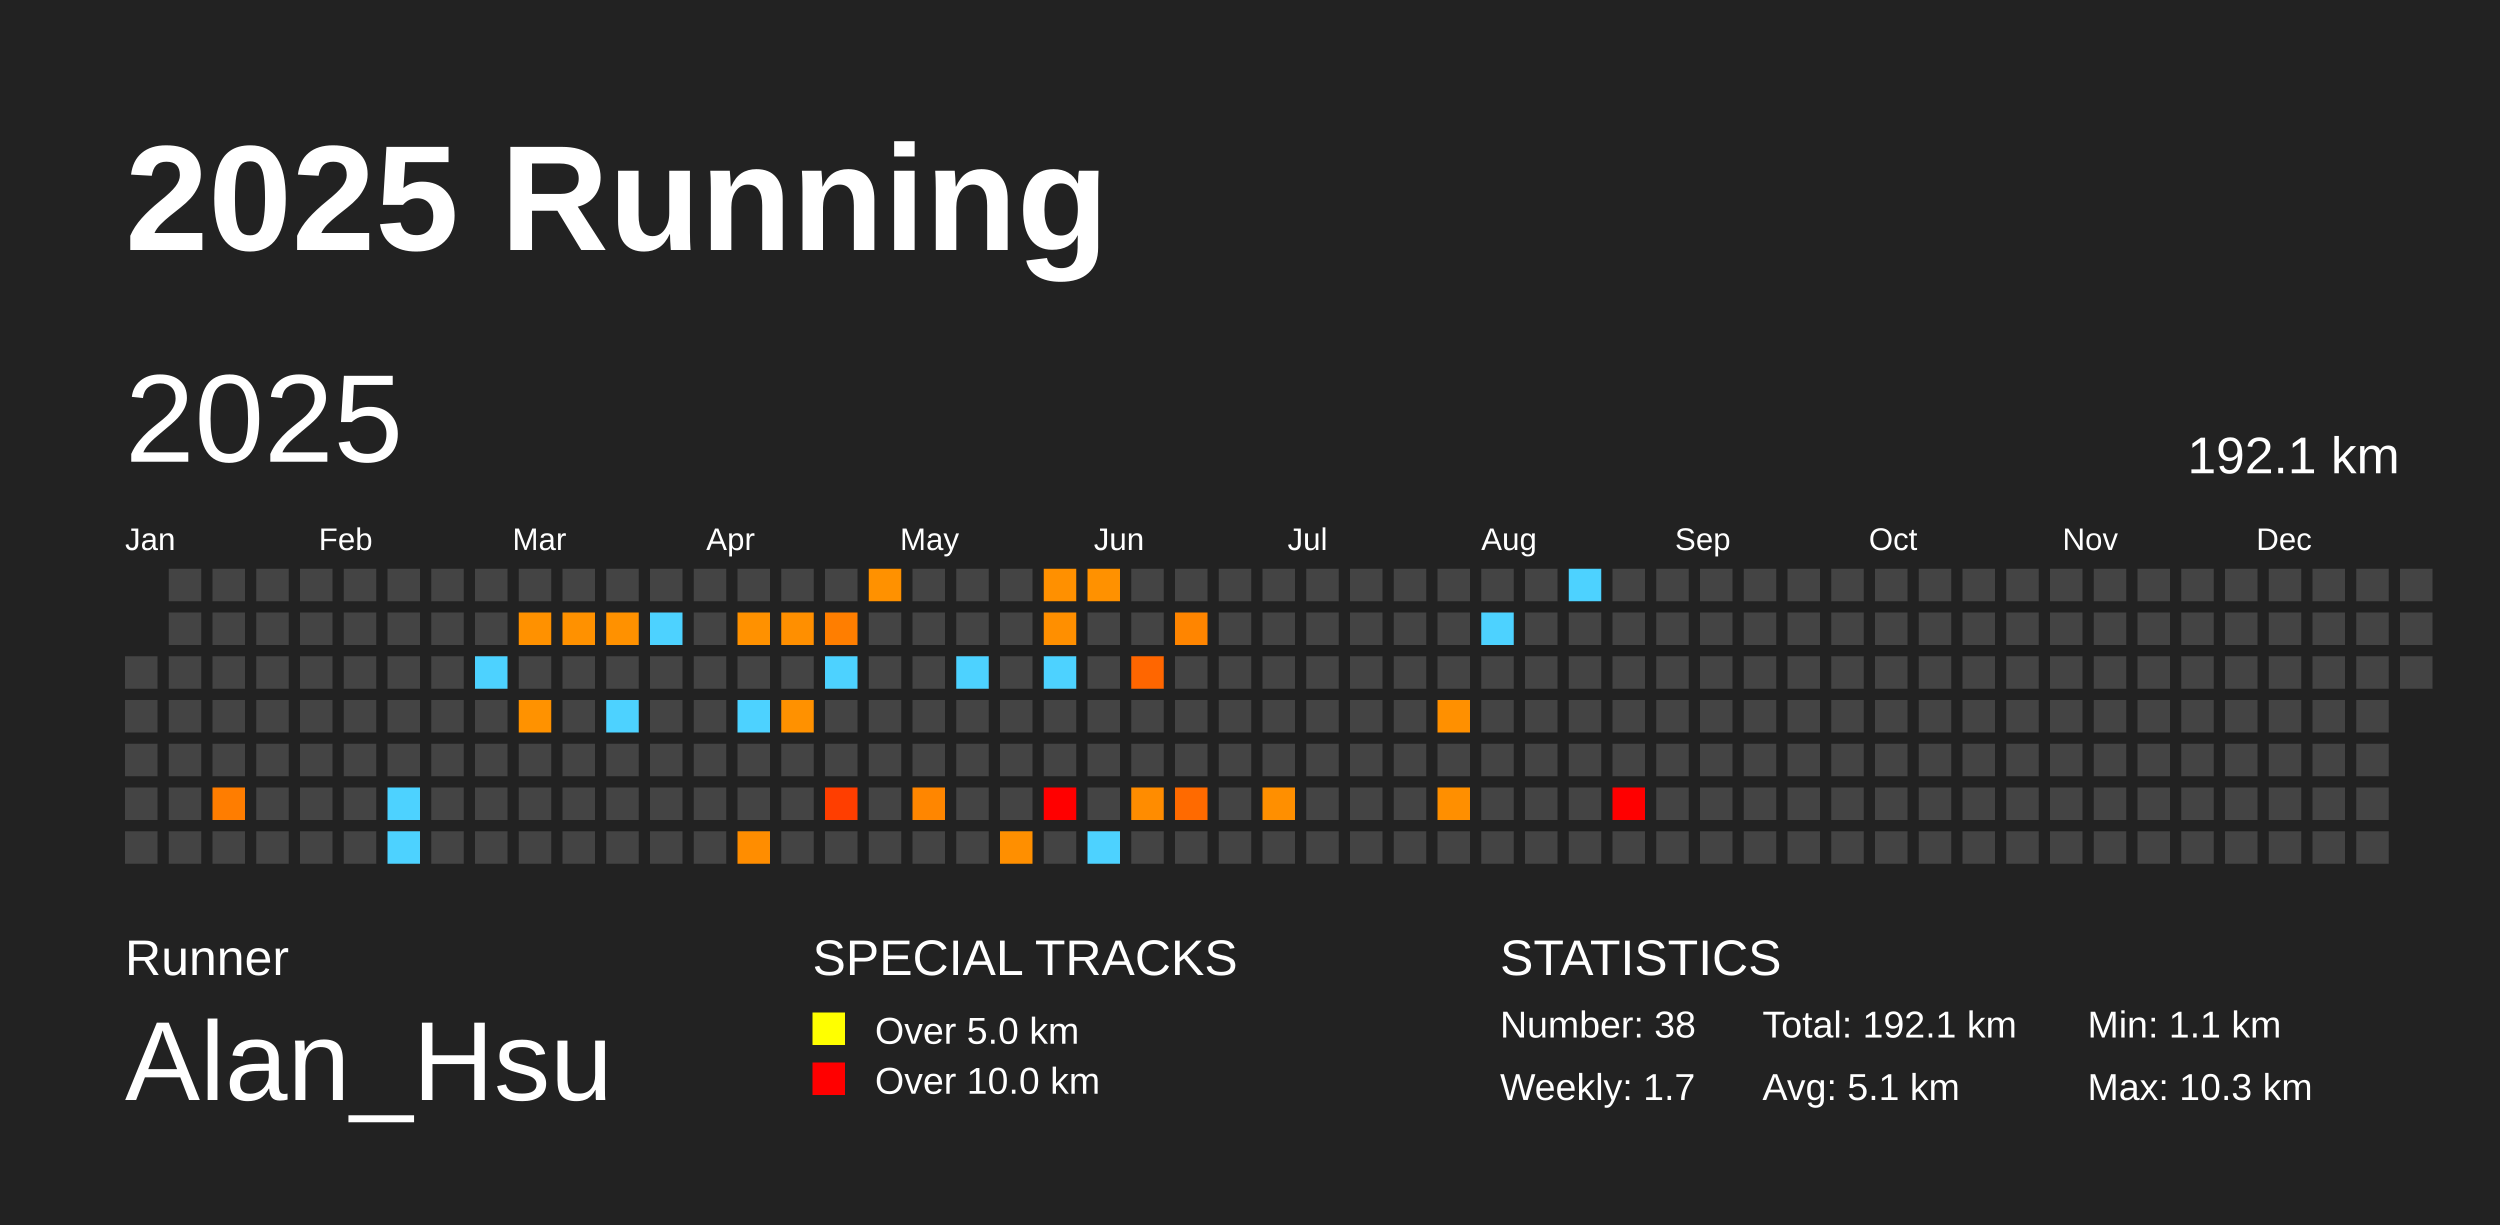
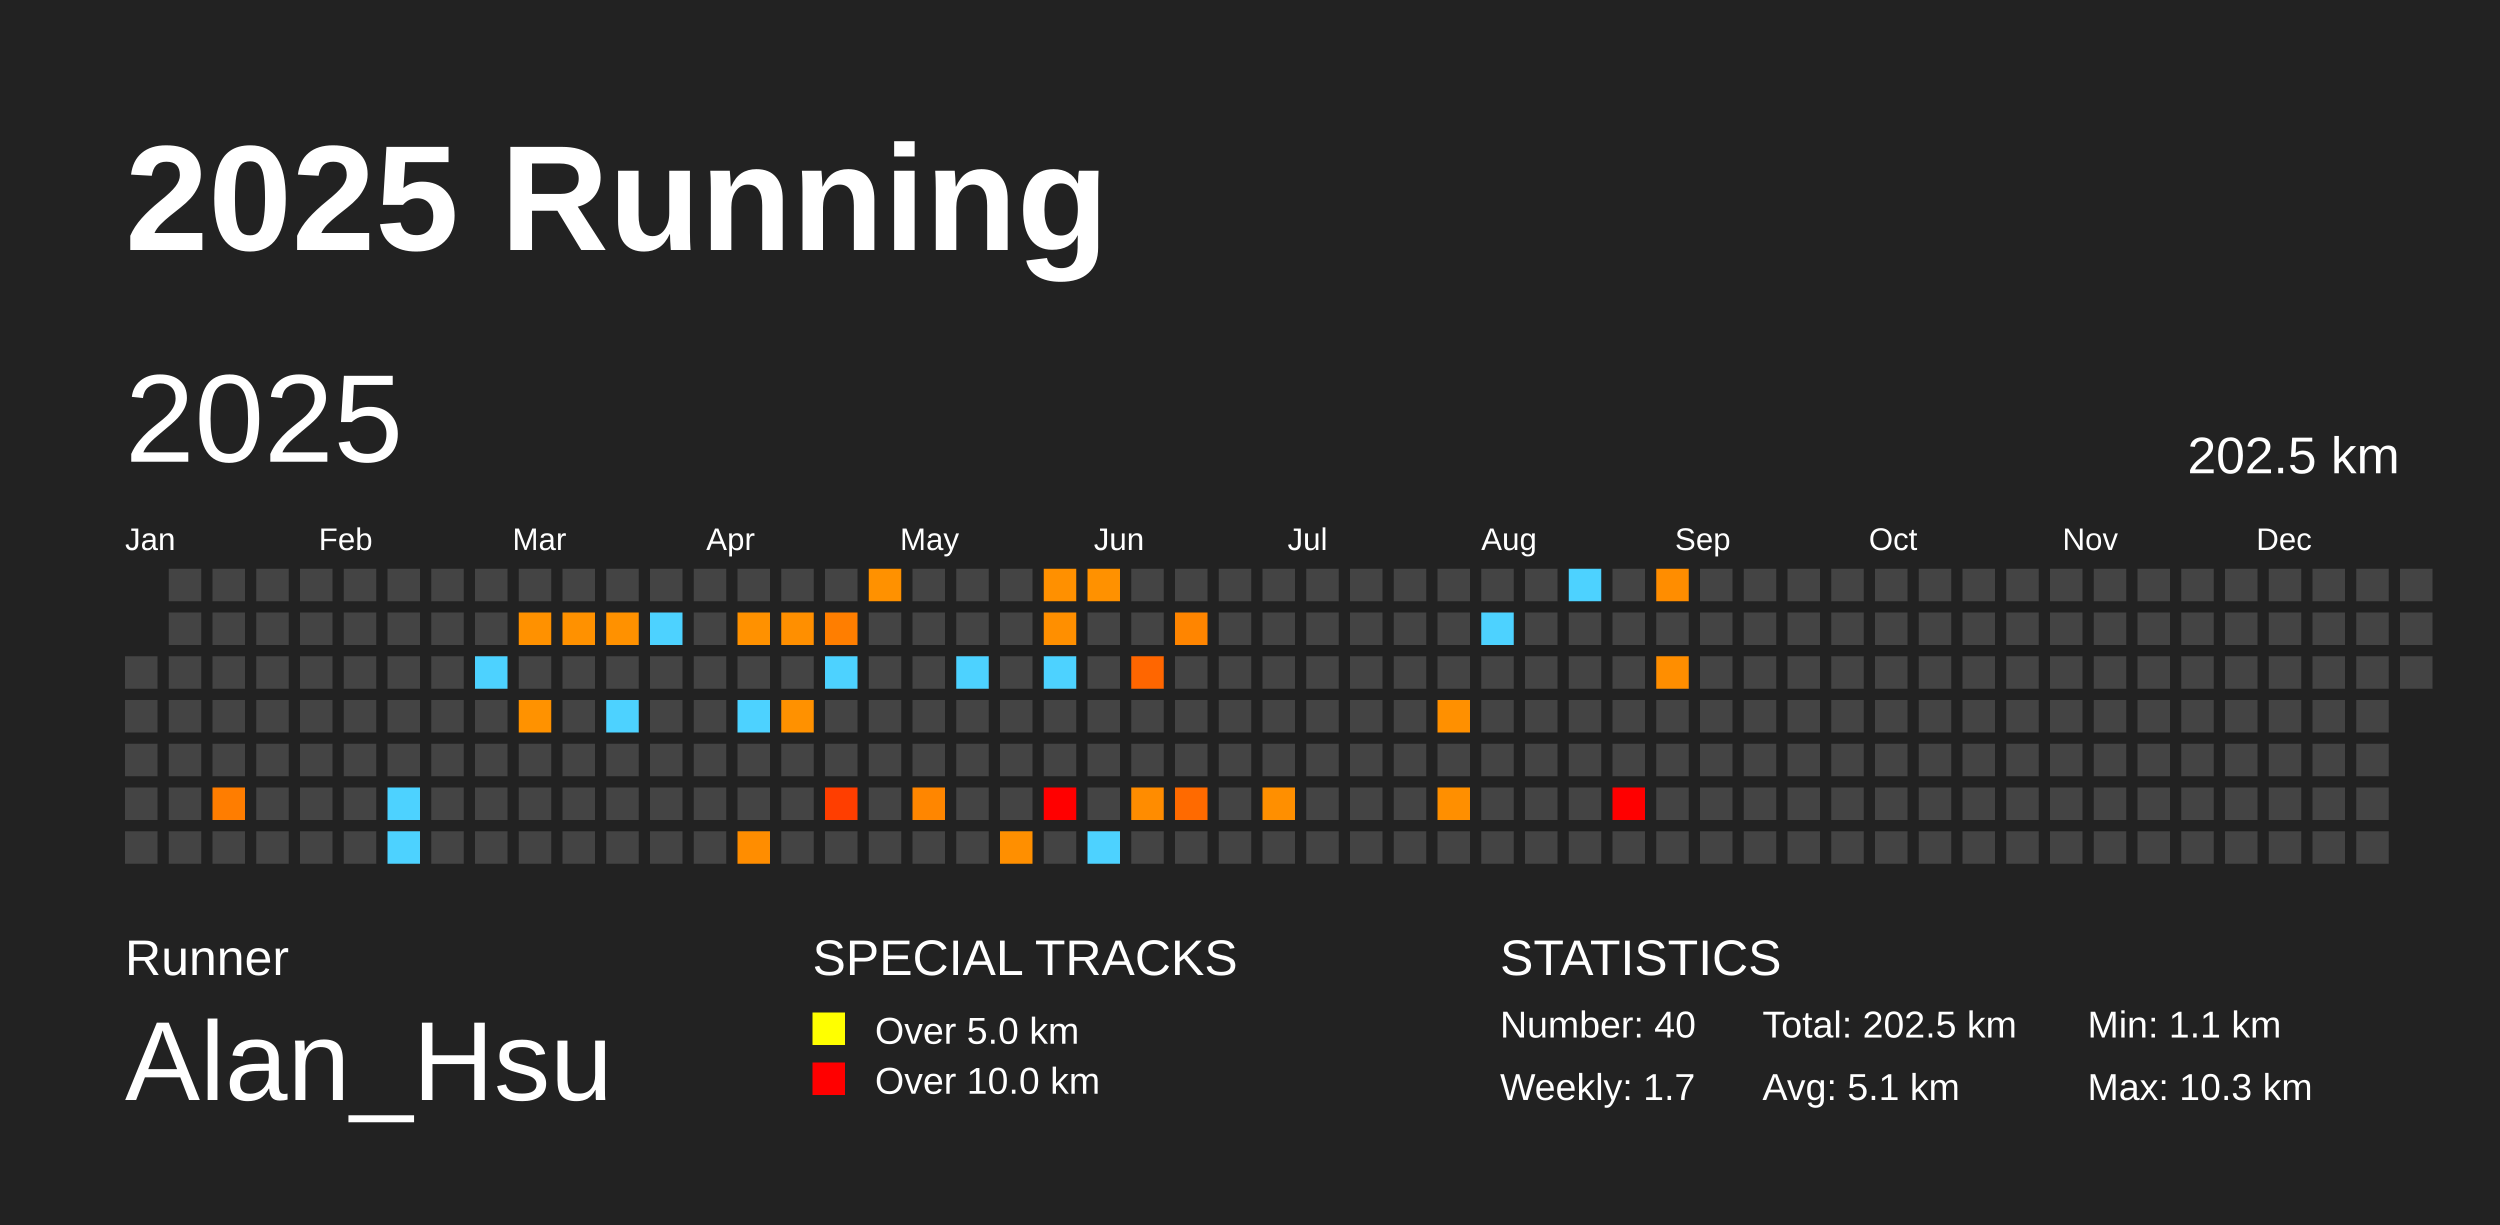
<svg xmlns="http://www.w3.org/2000/svg" baseProfile="full" height="98mm" version="1.1" viewBox="0,0,200,98" width="200mm">
  <defs />
  <rect fill="#222222" height="98" width="200" x="0" y="0" />
  <text fill="#FFFFFF" style="font-size:12px; font-family:Arial; font-weight:bold;" x="10" y="20">2025 Running</text>
  <text fill="#FFFFFF" style="font-size:4px; font-family:Arial" x="10" y="78">Runner</text>
  <text fill="#FFFFFF" style="font-size:9px; font-family:Arial" x="10" y="88">Alan_Hsu</text>
  <text fill="#FFFFFF" style="font-size:4px; font-family:Arial" x="65" y="78">SPECIAL TRACKS</text>
  <rect fill="yellow" height="2.6" width="2.6" x="65" y="81" />
  <text fill="#FFFFFF" style="font-size:3px; font-family:Arial" x="70" y="83.5">Over 5.0 km</text>
  <rect fill="red" height="2.6" width="2.6" x="65" y="85" />
  <text fill="#FFFFFF" style="font-size:3px; font-family:Arial" x="70" y="87.5">Over 10.0 km</text>
  <text fill="#FFFFFF" style="font-size:4px; font-family:Arial" x="120" y="78">STATISTICS</text>
-   <text fill="#FFFFFF" style="font-size:3px; font-family:Arial" x="120" y="83">Number: 38</text>
+   <text fill="#FFFFFF" style="font-size:3px; font-family:Arial" x="120" y="83">Number: 40</text>
  <text fill="#FFFFFF" style="font-size:3px; font-family:Arial" x="120" y="88">Weekly: 1.7</text>
-   <text fill="#FFFFFF" style="font-size:3px; font-family:Arial" x="141" y="83">Total: 192.1 km</text>
+   <text fill="#FFFFFF" style="font-size:3px; font-family:Arial" x="141" y="83">Total: 202.5 km</text>
  <text fill="#FFFFFF" style="font-size:3px; font-family:Arial" x="141" y="88">Avg: 5.1 km</text>
  <text fill="#FFFFFF" style="font-size:3px; font-family:Arial" x="167" y="83">Min: 1.1 km</text>
  <text fill="#FFFFFF" style="font-size:3px; font-family:Arial" x="167" y="88">Max: 10.3 km</text>
  <text dominant-baseline="hanging" fill="#FFFFFF" style="font-size:10.0px; font-family:Arial;" x="10" y="30">2025</text>
-   <text dominant-baseline="hanging" fill="#FFFFFF" style="font-size:4.125px; font-family:Arial;" x="175" y="35">192.1 km</text>
+   <text dominant-baseline="hanging" fill="#FFFFFF" style="font-size:4.125px; font-family:Arial;" x="175" y="35">202.5 km</text>
  <text fill="#FFFFFF" style="font-size:2.5px; font-family:Arial" x="10.0" y="44">Jan</text>
  <text fill="#FFFFFF" style="font-size:2.5px; font-family:Arial" x="25.5" y="44">Feb</text>
  <text fill="#FFFFFF" style="font-size:2.5px; font-family:Arial" x="41.0" y="44">Mar</text>
  <text fill="#FFFFFF" style="font-size:2.5px; font-family:Arial" x="56.5" y="44">Apr</text>
  <text fill="#FFFFFF" style="font-size:2.5px; font-family:Arial" x="72.0" y="44">May</text>
  <text fill="#FFFFFF" style="font-size:2.5px; font-family:Arial" x="87.5" y="44">Jun</text>
  <text fill="#FFFFFF" style="font-size:2.5px; font-family:Arial" x="103.0" y="44">Jul</text>
  <text fill="#FFFFFF" style="font-size:2.5px; font-family:Arial" x="118.5" y="44">Aug</text>
  <text fill="#FFFFFF" style="font-size:2.5px; font-family:Arial" x="134.0" y="44">Sep</text>
  <text fill="#FFFFFF" style="font-size:2.5px; font-family:Arial" x="149.5" y="44">Oct</text>
  <text fill="#FFFFFF" style="font-size:2.5px; font-family:Arial" x="165.0" y="44">Nov</text>
  <text fill="#FFFFFF" style="font-size:2.5px; font-family:Arial" x="180.5" y="44">Dec</text>
  <rect fill="#444444" height="2.6" width="2.6" x="10.0" y="52.5" />
  <rect fill="#444444" height="2.6" width="2.6" x="10.0" y="56.0" />
  <rect fill="#444444" height="2.6" width="2.6" x="10.0" y="59.5" />
  <rect fill="#444444" height="2.6" width="2.6" x="10.0" y="63.0" />
  <rect fill="#444444" height="2.6" width="2.6" x="10.0" y="66.5" />
  <rect fill="#444444" height="2.6" width="2.6" x="13.5" y="45.5" />
  <rect fill="#444444" height="2.6" width="2.6" x="13.5" y="49.0" />
  <rect fill="#444444" height="2.6" width="2.6" x="13.5" y="52.5" />
  <rect fill="#444444" height="2.6" width="2.6" x="13.5" y="56.0" />
  <rect fill="#444444" height="2.6" width="2.6" x="13.5" y="59.5" />
  <rect fill="#444444" height="2.6" width="2.6" x="13.5" y="63.0" />
  <rect fill="#444444" height="2.6" width="2.6" x="13.5" y="66.5" />
  <rect fill="#444444" height="2.6" width="2.6" x="17.0" y="45.5" />
  <rect fill="#444444" height="2.6" width="2.6" x="17.0" y="49.0" />
  <rect fill="#444444" height="2.6" width="2.6" x="17.0" y="52.5" />
  <rect fill="#444444" height="2.6" width="2.6" x="17.0" y="56.0" />
  <rect fill="#444444" height="2.6" width="2.6" x="17.0" y="59.5" />
  <rect fill="#ff7d00" height="2.6" width="2.6" x="17.0" y="63.0" />
  <rect fill="#444444" height="2.6" width="2.6" x="17.0" y="66.5" />
  <rect fill="#444444" height="2.6" width="2.6" x="20.5" y="45.5" />
  <rect fill="#444444" height="2.6" width="2.6" x="20.5" y="49.0" />
  <rect fill="#444444" height="2.6" width="2.6" x="20.5" y="52.5" />
  <rect fill="#444444" height="2.6" width="2.6" x="20.5" y="56.0" />
  <rect fill="#444444" height="2.6" width="2.6" x="20.5" y="59.5" />
  <rect fill="#444444" height="2.6" width="2.6" x="20.5" y="63.0" />
  <rect fill="#444444" height="2.6" width="2.6" x="20.5" y="66.5" />
  <rect fill="#444444" height="2.6" width="2.6" x="24.0" y="45.5" />
  <rect fill="#444444" height="2.6" width="2.6" x="24.0" y="49.0" />
  <rect fill="#444444" height="2.6" width="2.6" x="24.0" y="52.5" />
  <rect fill="#444444" height="2.6" width="2.6" x="24.0" y="56.0" />
  <rect fill="#444444" height="2.6" width="2.6" x="24.0" y="59.5" />
  <rect fill="#444444" height="2.6" width="2.6" x="24.0" y="63.0" />
  <rect fill="#444444" height="2.6" width="2.6" x="24.0" y="66.5" />
  <rect fill="#444444" height="2.6" width="2.6" x="27.5" y="45.5" />
  <rect fill="#444444" height="2.6" width="2.6" x="27.5" y="49.0" />
  <rect fill="#444444" height="2.6" width="2.6" x="27.5" y="52.5" />
  <rect fill="#444444" height="2.6" width="2.6" x="27.5" y="56.0" />
  <rect fill="#444444" height="2.6" width="2.6" x="27.5" y="59.5" />
  <rect fill="#444444" height="2.6" width="2.6" x="27.5" y="63.0" />
  <rect fill="#444444" height="2.6" width="2.6" x="27.5" y="66.5" />
  <rect fill="#444444" height="2.6" width="2.6" x="31.0" y="45.5" />
  <rect fill="#444444" height="2.6" width="2.6" x="31.0" y="49.0" />
  <rect fill="#444444" height="2.6" width="2.6" x="31.0" y="52.5" />
  <rect fill="#444444" height="2.6" width="2.6" x="31.0" y="56.0" />
  <rect fill="#444444" height="2.6" width="2.6" x="31.0" y="59.5" />
  <rect fill="#4dd2ff" height="2.6" width="2.6" x="31.0" y="63.0" />
  <rect fill="#4dd2ff" height="2.6" width="2.6" x="31.0" y="66.5" />
  <rect fill="#444444" height="2.6" width="2.6" x="34.5" y="45.5" />
  <rect fill="#444444" height="2.6" width="2.6" x="34.5" y="49.0" />
  <rect fill="#444444" height="2.6" width="2.6" x="34.5" y="52.5" />
  <rect fill="#444444" height="2.6" width="2.6" x="34.5" y="56.0" />
  <rect fill="#444444" height="2.6" width="2.6" x="34.5" y="59.5" />
  <rect fill="#444444" height="2.6" width="2.6" x="34.5" y="63.0" />
  <rect fill="#444444" height="2.6" width="2.6" x="34.5" y="66.5" />
  <rect fill="#444444" height="2.6" width="2.6" x="38.0" y="45.5" />
  <rect fill="#444444" height="2.6" width="2.6" x="38.0" y="49.0" />
  <rect fill="#4dd2ff" height="2.6" width="2.6" x="38.0" y="52.5" />
  <rect fill="#444444" height="2.6" width="2.6" x="38.0" y="56.0" />
  <rect fill="#444444" height="2.6" width="2.6" x="38.0" y="59.5" />
  <rect fill="#444444" height="2.6" width="2.6" x="38.0" y="63.0" />
  <rect fill="#444444" height="2.6" width="2.6" x="38.0" y="66.5" />
  <rect fill="#444444" height="2.6" width="2.6" x="41.5" y="45.5" />
  <rect fill="#ff9100" height="2.6" width="2.6" x="41.5" y="49.0" />
  <rect fill="#444444" height="2.6" width="2.6" x="41.5" y="52.5" />
  <rect fill="#ff9200" height="2.6" width="2.6" x="41.5" y="56.0" />
  <rect fill="#444444" height="2.6" width="2.6" x="41.5" y="59.5" />
  <rect fill="#444444" height="2.6" width="2.6" x="41.5" y="63.0" />
  <rect fill="#444444" height="2.6" width="2.6" x="41.5" y="66.5" />
  <rect fill="#444444" height="2.6" width="2.6" x="45.0" y="45.5" />
  <rect fill="#ff9100" height="2.6" width="2.6" x="45.0" y="49.0" />
  <rect fill="#444444" height="2.6" width="2.6" x="45.0" y="52.5" />
  <rect fill="#444444" height="2.6" width="2.6" x="45.0" y="56.0" />
  <rect fill="#444444" height="2.6" width="2.6" x="45.0" y="59.5" />
  <rect fill="#444444" height="2.6" width="2.6" x="45.0" y="63.0" />
  <rect fill="#444444" height="2.6" width="2.6" x="45.0" y="66.5" />
  <rect fill="#444444" height="2.6" width="2.6" x="48.5" y="45.5" />
  <rect fill="#ff9100" height="2.6" width="2.6" x="48.5" y="49.0" />
  <rect fill="#444444" height="2.6" width="2.6" x="48.5" y="52.5" />
  <rect fill="#4dd2ff" height="2.6" width="2.6" x="48.5" y="56.0" />
  <rect fill="#444444" height="2.6" width="2.6" x="48.5" y="59.5" />
  <rect fill="#444444" height="2.6" width="2.6" x="48.5" y="63.0" />
  <rect fill="#444444" height="2.6" width="2.6" x="48.5" y="66.5" />
  <rect fill="#444444" height="2.6" width="2.6" x="52.0" y="45.5" />
  <rect fill="#4dd2ff" height="2.6" width="2.6" x="52.0" y="49.0" />
  <rect fill="#444444" height="2.6" width="2.6" x="52.0" y="52.5" />
  <rect fill="#444444" height="2.6" width="2.6" x="52.0" y="56.0" />
  <rect fill="#444444" height="2.6" width="2.6" x="52.0" y="59.5" />
  <rect fill="#444444" height="2.6" width="2.6" x="52.0" y="63.0" />
  <rect fill="#444444" height="2.6" width="2.6" x="52.0" y="66.5" />
  <rect fill="#444444" height="2.6" width="2.6" x="55.5" y="45.5" />
  <rect fill="#444444" height="2.6" width="2.6" x="55.5" y="49.0" />
  <rect fill="#444444" height="2.6" width="2.6" x="55.5" y="52.5" />
  <rect fill="#444444" height="2.6" width="2.6" x="55.5" y="56.0" />
  <rect fill="#444444" height="2.6" width="2.6" x="55.5" y="59.5" />
  <rect fill="#444444" height="2.6" width="2.6" x="55.5" y="63.0" />
  <rect fill="#444444" height="2.6" width="2.6" x="55.5" y="66.5" />
  <rect fill="#444444" height="2.6" width="2.6" x="59.0" y="45.5" />
  <rect fill="#ff9100" height="2.6" width="2.6" x="59.0" y="49.0" />
  <rect fill="#444444" height="2.6" width="2.6" x="59.0" y="52.5" />
  <rect fill="#4dd2ff" height="2.6" width="2.6" x="59.0" y="56.0" />
  <rect fill="#444444" height="2.6" width="2.6" x="59.0" y="59.5" />
  <rect fill="#444444" height="2.6" width="2.6" x="59.0" y="63.0" />
  <rect fill="#ff8d00" height="2.6" width="2.6" x="59.0" y="66.5" />
  <rect fill="#444444" height="2.6" width="2.6" x="62.5" y="45.5" />
  <rect fill="#ff8f00" height="2.6" width="2.6" x="62.5" y="49.0" />
  <rect fill="#444444" height="2.6" width="2.6" x="62.5" y="52.5" />
  <rect fill="#ff9100" height="2.6" width="2.6" x="62.5" y="56.0" />
  <rect fill="#444444" height="2.6" width="2.6" x="62.5" y="59.5" />
  <rect fill="#444444" height="2.6" width="2.6" x="62.5" y="63.0" />
  <rect fill="#444444" height="2.6" width="2.6" x="62.5" y="66.5" />
  <rect fill="#444444" height="2.6" width="2.6" x="66.0" y="45.5" />
  <rect fill="#ff7e00" height="2.6" width="2.6" x="66.0" y="49.0" />
  <rect fill="#4dd2ff" height="2.6" width="2.6" x="66.0" y="52.5" />
  <rect fill="#444444" height="2.6" width="2.6" x="66.0" y="56.0" />
  <rect fill="#444444" height="2.6" width="2.6" x="66.0" y="59.5" />
  <rect fill="#ff3e00" height="2.6" width="2.6" x="66.0" y="63.0" />
  <rect fill="#444444" height="2.6" width="2.6" x="66.0" y="66.5" />
  <rect fill="#ff9100" height="2.6" width="2.6" x="69.5" y="45.5" />
  <rect fill="#444444" height="2.6" width="2.6" x="69.5" y="49.0" />
  <rect fill="#444444" height="2.6" width="2.6" x="69.5" y="52.5" />
  <rect fill="#444444" height="2.6" width="2.6" x="69.5" y="56.0" />
  <rect fill="#444444" height="2.6" width="2.6" x="69.5" y="59.5" />
  <rect fill="#444444" height="2.6" width="2.6" x="69.5" y="63.0" />
  <rect fill="#444444" height="2.6" width="2.6" x="69.5" y="66.5" />
  <rect fill="#444444" height="2.6" width="2.6" x="73.0" y="45.5" />
  <rect fill="#444444" height="2.6" width="2.6" x="73.0" y="49.0" />
  <rect fill="#444444" height="2.6" width="2.6" x="73.0" y="52.5" />
  <rect fill="#444444" height="2.6" width="2.6" x="73.0" y="56.0" />
  <rect fill="#444444" height="2.6" width="2.6" x="73.0" y="59.5" />
  <rect fill="#ff8600" height="2.6" width="2.6" x="73.0" y="63.0" />
  <rect fill="#444444" height="2.6" width="2.6" x="73.0" y="66.5" />
  <rect fill="#444444" height="2.6" width="2.6" x="76.5" y="45.5" />
  <rect fill="#444444" height="2.6" width="2.6" x="76.5" y="49.0" />
  <rect fill="#4dd2ff" height="2.6" width="2.6" x="76.5" y="52.5" />
  <rect fill="#444444" height="2.6" width="2.6" x="76.5" y="56.0" />
  <rect fill="#444444" height="2.6" width="2.6" x="76.5" y="59.5" />
  <rect fill="#444444" height="2.6" width="2.6" x="76.5" y="63.0" />
  <rect fill="#444444" height="2.6" width="2.6" x="76.5" y="66.5" />
  <rect fill="#444444" height="2.6" width="2.6" x="80.0" y="45.5" />
  <rect fill="#444444" height="2.6" width="2.6" x="80.0" y="49.0" />
  <rect fill="#444444" height="2.6" width="2.6" x="80.0" y="52.5" />
  <rect fill="#444444" height="2.6" width="2.6" x="80.0" y="56.0" />
  <rect fill="#444444" height="2.6" width="2.6" x="80.0" y="59.5" />
  <rect fill="#444444" height="2.6" width="2.6" x="80.0" y="63.0" />
  <rect fill="#ff8f00" height="2.6" width="2.6" x="80.0" y="66.5" />
  <rect fill="#ff9000" height="2.6" width="2.6" x="83.5" y="45.5" />
  <rect fill="#ff8f00" height="2.6" width="2.6" x="83.5" y="49.0" />
  <rect fill="#4dd2ff" height="2.6" width="2.6" x="83.5" y="52.5" />
  <rect fill="#444444" height="2.6" width="2.6" x="83.5" y="56.0" />
  <rect fill="#444444" height="2.6" width="2.6" x="83.5" y="59.5" />
  <rect fill="red" height="2.6" width="2.6" x="83.5" y="63.0" />
  <rect fill="#444444" height="2.6" width="2.6" x="83.5" y="66.5" />
  <rect fill="#ff9100" height="2.6" width="2.6" x="87.0" y="45.5" />
  <rect fill="#444444" height="2.6" width="2.6" x="87.0" y="49.0" />
  <rect fill="#444444" height="2.6" width="2.6" x="87.0" y="52.5" />
  <rect fill="#444444" height="2.6" width="2.6" x="87.0" y="56.0" />
  <rect fill="#444444" height="2.6" width="2.6" x="87.0" y="59.5" />
  <rect fill="#444444" height="2.6" width="2.6" x="87.0" y="63.0" />
  <rect fill="#4dd2ff" height="2.6" width="2.6" x="87.0" y="66.5" />
  <rect fill="#444444" height="2.6" width="2.6" x="90.5" y="45.5" />
  <rect fill="#444444" height="2.6" width="2.6" x="90.5" y="49.0" />
  <rect fill="#ff6600" height="2.6" width="2.6" x="90.5" y="52.5" />
  <rect fill="#444444" height="2.6" width="2.6" x="90.5" y="56.0" />
  <rect fill="#444444" height="2.6" width="2.6" x="90.5" y="59.5" />
  <rect fill="#ff8c00" height="2.6" width="2.6" x="90.5" y="63.0" />
  <rect fill="#444444" height="2.6" width="2.6" x="90.5" y="66.5" />
  <rect fill="#444444" height="2.6" width="2.6" x="94.0" y="45.5" />
  <rect fill="#ff8500" height="2.6" width="2.6" x="94.0" y="49.0" />
  <rect fill="#444444" height="2.6" width="2.6" x="94.0" y="52.5" />
  <rect fill="#444444" height="2.6" width="2.6" x="94.0" y="56.0" />
  <rect fill="#444444" height="2.6" width="2.6" x="94.0" y="59.5" />
  <rect fill="#ff6a00" height="2.6" width="2.6" x="94.0" y="63.0" />
  <rect fill="#444444" height="2.6" width="2.6" x="94.0" y="66.5" />
  <rect fill="#444444" height="2.6" width="2.6" x="97.5" y="45.5" />
  <rect fill="#444444" height="2.6" width="2.6" x="97.5" y="49.0" />
  <rect fill="#444444" height="2.6" width="2.6" x="97.5" y="52.5" />
  <rect fill="#444444" height="2.6" width="2.6" x="97.5" y="56.0" />
  <rect fill="#444444" height="2.6" width="2.6" x="97.5" y="59.5" />
  <rect fill="#444444" height="2.6" width="2.6" x="97.5" y="63.0" />
  <rect fill="#444444" height="2.6" width="2.6" x="97.5" y="66.5" />
  <rect fill="#444444" height="2.6" width="2.6" x="101.0" y="45.5" />
  <rect fill="#444444" height="2.6" width="2.6" x="101.0" y="49.0" />
  <rect fill="#444444" height="2.6" width="2.6" x="101.0" y="52.5" />
  <rect fill="#444444" height="2.6" width="2.6" x="101.0" y="56.0" />
  <rect fill="#444444" height="2.6" width="2.6" x="101.0" y="59.5" />
  <rect fill="#ff8f00" height="2.6" width="2.6" x="101.0" y="63.0" />
  <rect fill="#444444" height="2.6" width="2.6" x="101.0" y="66.5" />
  <rect fill="#444444" height="2.6" width="2.6" x="104.5" y="45.5" />
  <rect fill="#444444" height="2.6" width="2.6" x="104.5" y="49.0" />
  <rect fill="#444444" height="2.6" width="2.6" x="104.5" y="52.5" />
  <rect fill="#444444" height="2.6" width="2.6" x="104.5" y="56.0" />
  <rect fill="#444444" height="2.6" width="2.6" x="104.5" y="59.5" />
  <rect fill="#444444" height="2.6" width="2.6" x="104.5" y="63.0" />
  <rect fill="#444444" height="2.6" width="2.6" x="104.5" y="66.5" />
  <rect fill="#444444" height="2.6" width="2.6" x="108.0" y="45.5" />
  <rect fill="#444444" height="2.6" width="2.6" x="108.0" y="49.0" />
  <rect fill="#444444" height="2.6" width="2.6" x="108.0" y="52.5" />
  <rect fill="#444444" height="2.6" width="2.6" x="108.0" y="56.0" />
  <rect fill="#444444" height="2.6" width="2.6" x="108.0" y="59.5" />
  <rect fill="#444444" height="2.6" width="2.6" x="108.0" y="63.0" />
  <rect fill="#444444" height="2.6" width="2.6" x="108.0" y="66.5" />
  <rect fill="#444444" height="2.6" width="2.6" x="111.5" y="45.5" />
  <rect fill="#444444" height="2.6" width="2.6" x="111.5" y="49.0" />
  <rect fill="#444444" height="2.6" width="2.6" x="111.5" y="52.5" />
  <rect fill="#444444" height="2.6" width="2.6" x="111.5" y="56.0" />
  <rect fill="#444444" height="2.6" width="2.6" x="111.5" y="59.5" />
  <rect fill="#444444" height="2.6" width="2.6" x="111.5" y="63.0" />
  <rect fill="#444444" height="2.6" width="2.6" x="111.5" y="66.5" />
  <rect fill="#444444" height="2.6" width="2.6" x="115.0" y="45.5" />
  <rect fill="#444444" height="2.6" width="2.6" x="115.0" y="49.0" />
  <rect fill="#444444" height="2.6" width="2.6" x="115.0" y="52.5" />
  <rect fill="#ff9000" height="2.6" width="2.6" x="115.0" y="56.0" />
  <rect fill="#444444" height="2.6" width="2.6" x="115.0" y="59.5" />
  <rect fill="#ff8f00" height="2.6" width="2.6" x="115.0" y="63.0" />
  <rect fill="#444444" height="2.6" width="2.6" x="115.0" y="66.5" />
  <rect fill="#444444" height="2.6" width="2.6" x="118.5" y="45.5" />
  <rect fill="#4dd2ff" height="2.6" width="2.6" x="118.5" y="49.0" />
  <rect fill="#444444" height="2.6" width="2.6" x="118.5" y="52.5" />
  <rect fill="#444444" height="2.6" width="2.6" x="118.5" y="56.0" />
  <rect fill="#444444" height="2.6" width="2.6" x="118.5" y="59.5" />
  <rect fill="#444444" height="2.6" width="2.6" x="118.5" y="63.0" />
  <rect fill="#444444" height="2.6" width="2.6" x="118.5" y="66.5" />
  <rect fill="#444444" height="2.6" width="2.6" x="122.0" y="45.5" />
  <rect fill="#444444" height="2.6" width="2.6" x="122.0" y="49.0" />
  <rect fill="#444444" height="2.6" width="2.6" x="122.0" y="52.5" />
  <rect fill="#444444" height="2.6" width="2.6" x="122.0" y="56.0" />
  <rect fill="#444444" height="2.6" width="2.6" x="122.0" y="59.5" />
  <rect fill="#444444" height="2.6" width="2.6" x="122.0" y="63.0" />
  <rect fill="#444444" height="2.6" width="2.6" x="122.0" y="66.5" />
  <rect fill="#4dd2ff" height="2.6" width="2.6" x="125.5" y="45.5" />
  <rect fill="#444444" height="2.6" width="2.6" x="125.5" y="49.0" />
  <rect fill="#444444" height="2.6" width="2.6" x="125.5" y="52.5" />
  <rect fill="#444444" height="2.6" width="2.6" x="125.5" y="56.0" />
  <rect fill="#444444" height="2.6" width="2.6" x="125.5" y="59.5" />
  <rect fill="#444444" height="2.6" width="2.6" x="125.5" y="63.0" />
  <rect fill="#444444" height="2.6" width="2.6" x="125.5" y="66.5" />
  <rect fill="#444444" height="2.6" width="2.6" x="129.0" y="45.5" />
  <rect fill="#444444" height="2.6" width="2.6" x="129.0" y="49.0" />
  <rect fill="#444444" height="2.6" width="2.6" x="129.0" y="52.5" />
  <rect fill="#444444" height="2.6" width="2.6" x="129.0" y="56.0" />
  <rect fill="#444444" height="2.6" width="2.6" x="129.0" y="59.5" />
  <rect fill="red" height="2.6" width="2.6" x="129.0" y="63.0" />
  <rect fill="#444444" height="2.6" width="2.6" x="129.0" y="66.5" />
-   <rect fill="#444444" height="2.6" width="2.6" x="132.5" y="45.5" />
+   <rect fill="#ff8d00" height="2.6" width="2.6" x="132.5" y="45.5" />
  <rect fill="#444444" height="2.6" width="2.6" x="132.5" y="49.0" />
-   <rect fill="#444444" height="2.6" width="2.6" x="132.5" y="52.5" />
+   <rect fill="#ff8e00" height="2.6" width="2.6" x="132.5" y="52.5" />
  <rect fill="#444444" height="2.6" width="2.6" x="132.5" y="56.0" />
  <rect fill="#444444" height="2.6" width="2.6" x="132.5" y="59.5" />
  <rect fill="#444444" height="2.6" width="2.6" x="132.5" y="63.0" />
  <rect fill="#444444" height="2.6" width="2.6" x="132.5" y="66.5" />
  <rect fill="#444444" height="2.6" width="2.6" x="136.0" y="45.5" />
  <rect fill="#444444" height="2.6" width="2.6" x="136.0" y="49.0" />
  <rect fill="#444444" height="2.6" width="2.6" x="136.0" y="52.5" />
  <rect fill="#444444" height="2.6" width="2.6" x="136.0" y="56.0" />
  <rect fill="#444444" height="2.6" width="2.6" x="136.0" y="59.5" />
  <rect fill="#444444" height="2.6" width="2.6" x="136.0" y="63.0" />
  <rect fill="#444444" height="2.6" width="2.6" x="136.0" y="66.5" />
  <rect fill="#444444" height="2.6" width="2.6" x="139.5" y="45.5" />
  <rect fill="#444444" height="2.6" width="2.6" x="139.5" y="49.0" />
  <rect fill="#444444" height="2.6" width="2.6" x="139.5" y="52.5" />
  <rect fill="#444444" height="2.6" width="2.6" x="139.5" y="56.0" />
  <rect fill="#444444" height="2.6" width="2.6" x="139.5" y="59.5" />
  <rect fill="#444444" height="2.6" width="2.6" x="139.5" y="63.0" />
  <rect fill="#444444" height="2.6" width="2.6" x="139.5" y="66.5" />
  <rect fill="#444444" height="2.6" width="2.6" x="143.0" y="45.5" />
  <rect fill="#444444" height="2.6" width="2.6" x="143.0" y="49.0" />
  <rect fill="#444444" height="2.6" width="2.6" x="143.0" y="52.5" />
  <rect fill="#444444" height="2.6" width="2.6" x="143.0" y="56.0" />
  <rect fill="#444444" height="2.6" width="2.6" x="143.0" y="59.5" />
  <rect fill="#444444" height="2.6" width="2.6" x="143.0" y="63.0" />
  <rect fill="#444444" height="2.6" width="2.6" x="143.0" y="66.5" />
  <rect fill="#444444" height="2.6" width="2.6" x="146.5" y="45.5" />
  <rect fill="#444444" height="2.6" width="2.6" x="146.5" y="49.0" />
  <rect fill="#444444" height="2.6" width="2.6" x="146.5" y="52.5" />
  <rect fill="#444444" height="2.6" width="2.6" x="146.5" y="56.0" />
  <rect fill="#444444" height="2.6" width="2.6" x="146.5" y="59.5" />
  <rect fill="#444444" height="2.6" width="2.6" x="146.5" y="63.0" />
  <rect fill="#444444" height="2.6" width="2.6" x="146.5" y="66.5" />
  <rect fill="#444444" height="2.6" width="2.6" x="150.0" y="45.5" />
  <rect fill="#444444" height="2.6" width="2.6" x="150.0" y="49.0" />
  <rect fill="#444444" height="2.6" width="2.6" x="150.0" y="52.5" />
  <rect fill="#444444" height="2.6" width="2.6" x="150.0" y="56.0" />
  <rect fill="#444444" height="2.6" width="2.6" x="150.0" y="59.5" />
  <rect fill="#444444" height="2.6" width="2.6" x="150.0" y="63.0" />
  <rect fill="#444444" height="2.6" width="2.6" x="150.0" y="66.5" />
  <rect fill="#444444" height="2.6" width="2.6" x="153.5" y="45.5" />
  <rect fill="#444444" height="2.6" width="2.6" x="153.5" y="49.0" />
  <rect fill="#444444" height="2.6" width="2.6" x="153.5" y="52.5" />
  <rect fill="#444444" height="2.6" width="2.6" x="153.5" y="56.0" />
  <rect fill="#444444" height="2.6" width="2.6" x="153.5" y="59.5" />
  <rect fill="#444444" height="2.6" width="2.6" x="153.5" y="63.0" />
  <rect fill="#444444" height="2.6" width="2.6" x="153.5" y="66.5" />
  <rect fill="#444444" height="2.6" width="2.6" x="157.0" y="45.5" />
  <rect fill="#444444" height="2.6" width="2.6" x="157.0" y="49.0" />
  <rect fill="#444444" height="2.6" width="2.6" x="157.0" y="52.5" />
  <rect fill="#444444" height="2.6" width="2.6" x="157.0" y="56.0" />
  <rect fill="#444444" height="2.6" width="2.6" x="157.0" y="59.5" />
  <rect fill="#444444" height="2.6" width="2.6" x="157.0" y="63.0" />
  <rect fill="#444444" height="2.6" width="2.6" x="157.0" y="66.5" />
  <rect fill="#444444" height="2.6" width="2.6" x="160.5" y="45.5" />
  <rect fill="#444444" height="2.6" width="2.6" x="160.5" y="49.0" />
  <rect fill="#444444" height="2.6" width="2.6" x="160.5" y="52.5" />
  <rect fill="#444444" height="2.6" width="2.6" x="160.5" y="56.0" />
  <rect fill="#444444" height="2.6" width="2.6" x="160.5" y="59.5" />
  <rect fill="#444444" height="2.6" width="2.6" x="160.5" y="63.0" />
  <rect fill="#444444" height="2.6" width="2.6" x="160.5" y="66.5" />
  <rect fill="#444444" height="2.6" width="2.6" x="164.0" y="45.5" />
  <rect fill="#444444" height="2.6" width="2.6" x="164.0" y="49.0" />
  <rect fill="#444444" height="2.6" width="2.6" x="164.0" y="52.5" />
  <rect fill="#444444" height="2.6" width="2.6" x="164.0" y="56.0" />
  <rect fill="#444444" height="2.6" width="2.6" x="164.0" y="59.5" />
  <rect fill="#444444" height="2.6" width="2.6" x="164.0" y="63.0" />
  <rect fill="#444444" height="2.6" width="2.6" x="164.0" y="66.5" />
  <rect fill="#444444" height="2.6" width="2.6" x="167.5" y="45.5" />
  <rect fill="#444444" height="2.6" width="2.6" x="167.5" y="49.0" />
  <rect fill="#444444" height="2.6" width="2.6" x="167.5" y="52.5" />
  <rect fill="#444444" height="2.6" width="2.6" x="167.5" y="56.0" />
  <rect fill="#444444" height="2.6" width="2.6" x="167.5" y="59.5" />
  <rect fill="#444444" height="2.6" width="2.6" x="167.5" y="63.0" />
  <rect fill="#444444" height="2.6" width="2.6" x="167.5" y="66.5" />
  <rect fill="#444444" height="2.6" width="2.6" x="171.0" y="45.5" />
  <rect fill="#444444" height="2.6" width="2.6" x="171.0" y="49.0" />
  <rect fill="#444444" height="2.6" width="2.6" x="171.0" y="52.5" />
  <rect fill="#444444" height="2.6" width="2.6" x="171.0" y="56.0" />
  <rect fill="#444444" height="2.6" width="2.6" x="171.0" y="59.5" />
  <rect fill="#444444" height="2.6" width="2.6" x="171.0" y="63.0" />
  <rect fill="#444444" height="2.6" width="2.6" x="171.0" y="66.5" />
  <rect fill="#444444" height="2.6" width="2.6" x="174.5" y="45.5" />
  <rect fill="#444444" height="2.6" width="2.6" x="174.5" y="49.0" />
  <rect fill="#444444" height="2.6" width="2.6" x="174.5" y="52.5" />
  <rect fill="#444444" height="2.6" width="2.6" x="174.5" y="56.0" />
  <rect fill="#444444" height="2.6" width="2.6" x="174.5" y="59.5" />
  <rect fill="#444444" height="2.6" width="2.6" x="174.5" y="63.0" />
  <rect fill="#444444" height="2.6" width="2.6" x="174.5" y="66.5" />
  <rect fill="#444444" height="2.6" width="2.6" x="178.0" y="45.5" />
  <rect fill="#444444" height="2.6" width="2.6" x="178.0" y="49.0" />
  <rect fill="#444444" height="2.6" width="2.6" x="178.0" y="52.5" />
  <rect fill="#444444" height="2.6" width="2.6" x="178.0" y="56.0" />
  <rect fill="#444444" height="2.6" width="2.6" x="178.0" y="59.5" />
  <rect fill="#444444" height="2.6" width="2.6" x="178.0" y="63.0" />
  <rect fill="#444444" height="2.6" width="2.6" x="178.0" y="66.5" />
  <rect fill="#444444" height="2.6" width="2.6" x="181.5" y="45.5" />
  <rect fill="#444444" height="2.6" width="2.6" x="181.5" y="49.0" />
  <rect fill="#444444" height="2.6" width="2.6" x="181.5" y="52.5" />
  <rect fill="#444444" height="2.6" width="2.6" x="181.5" y="56.0" />
  <rect fill="#444444" height="2.6" width="2.6" x="181.5" y="59.5" />
  <rect fill="#444444" height="2.6" width="2.6" x="181.5" y="63.0" />
  <rect fill="#444444" height="2.6" width="2.6" x="181.5" y="66.5" />
  <rect fill="#444444" height="2.6" width="2.6" x="185.0" y="45.5" />
  <rect fill="#444444" height="2.6" width="2.6" x="185.0" y="49.0" />
  <rect fill="#444444" height="2.6" width="2.6" x="185.0" y="52.5" />
  <rect fill="#444444" height="2.6" width="2.6" x="185.0" y="56.0" />
  <rect fill="#444444" height="2.6" width="2.6" x="185.0" y="59.5" />
  <rect fill="#444444" height="2.6" width="2.6" x="185.0" y="63.0" />
  <rect fill="#444444" height="2.6" width="2.6" x="185.0" y="66.5" />
  <rect fill="#444444" height="2.6" width="2.6" x="188.5" y="45.5" />
  <rect fill="#444444" height="2.6" width="2.6" x="188.5" y="49.0" />
  <rect fill="#444444" height="2.6" width="2.6" x="188.5" y="52.5" />
  <rect fill="#444444" height="2.6" width="2.6" x="188.5" y="56.0" />
  <rect fill="#444444" height="2.6" width="2.6" x="188.5" y="59.5" />
  <rect fill="#444444" height="2.6" width="2.6" x="188.5" y="63.0" />
  <rect fill="#444444" height="2.6" width="2.6" x="188.5" y="66.5" />
  <rect fill="#444444" height="2.6" width="2.6" x="192.0" y="45.5" />
  <rect fill="#444444" height="2.6" width="2.6" x="192.0" y="49.0" />
  <rect fill="#444444" height="2.6" width="2.6" x="192.0" y="52.5" />
</svg>
